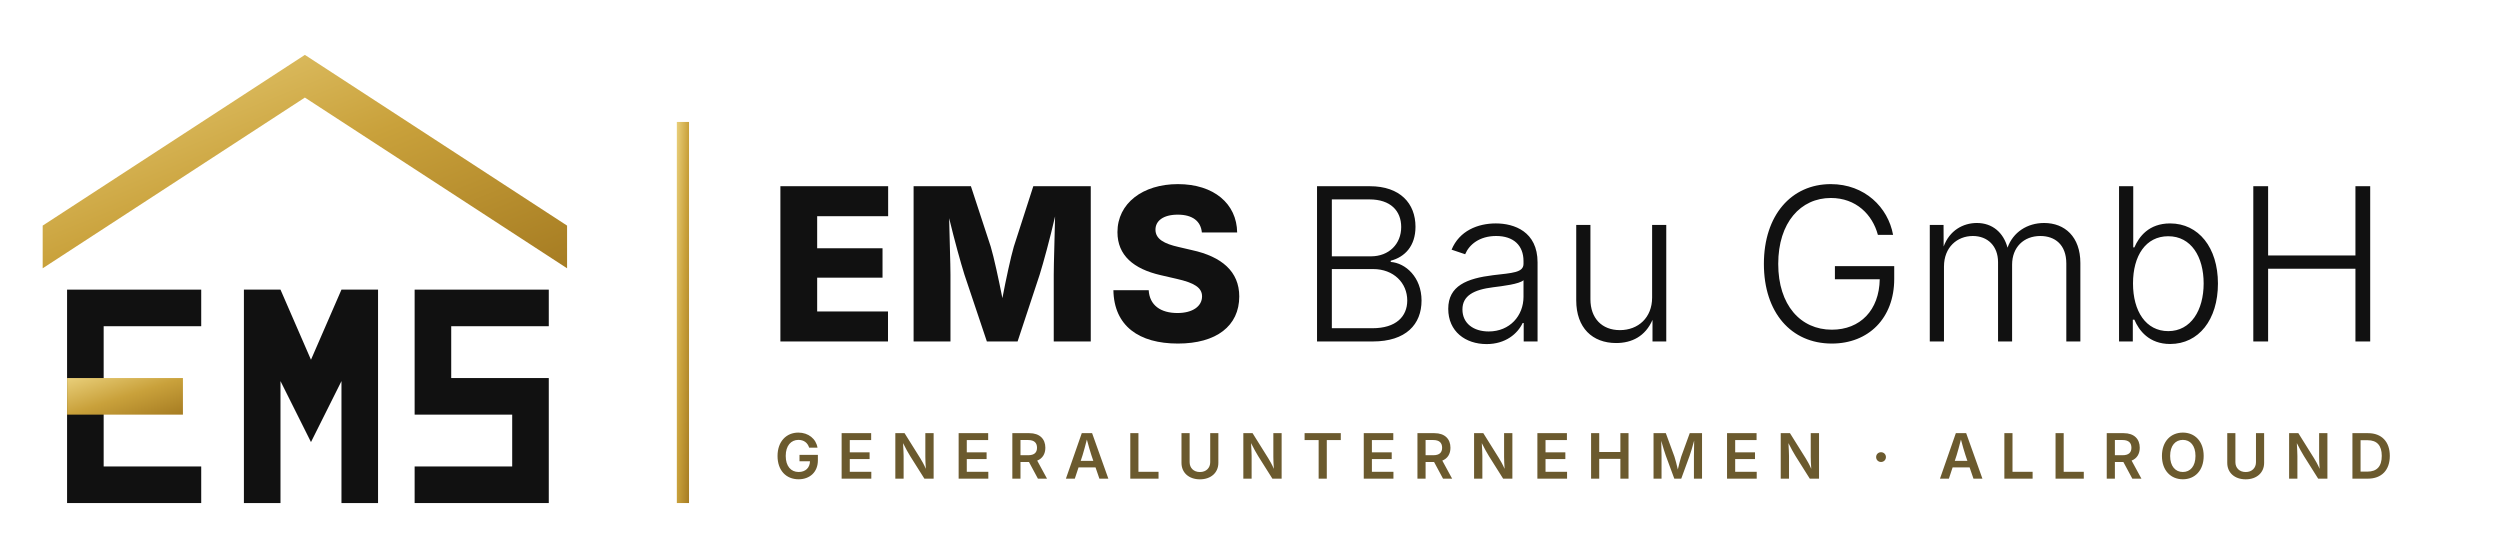
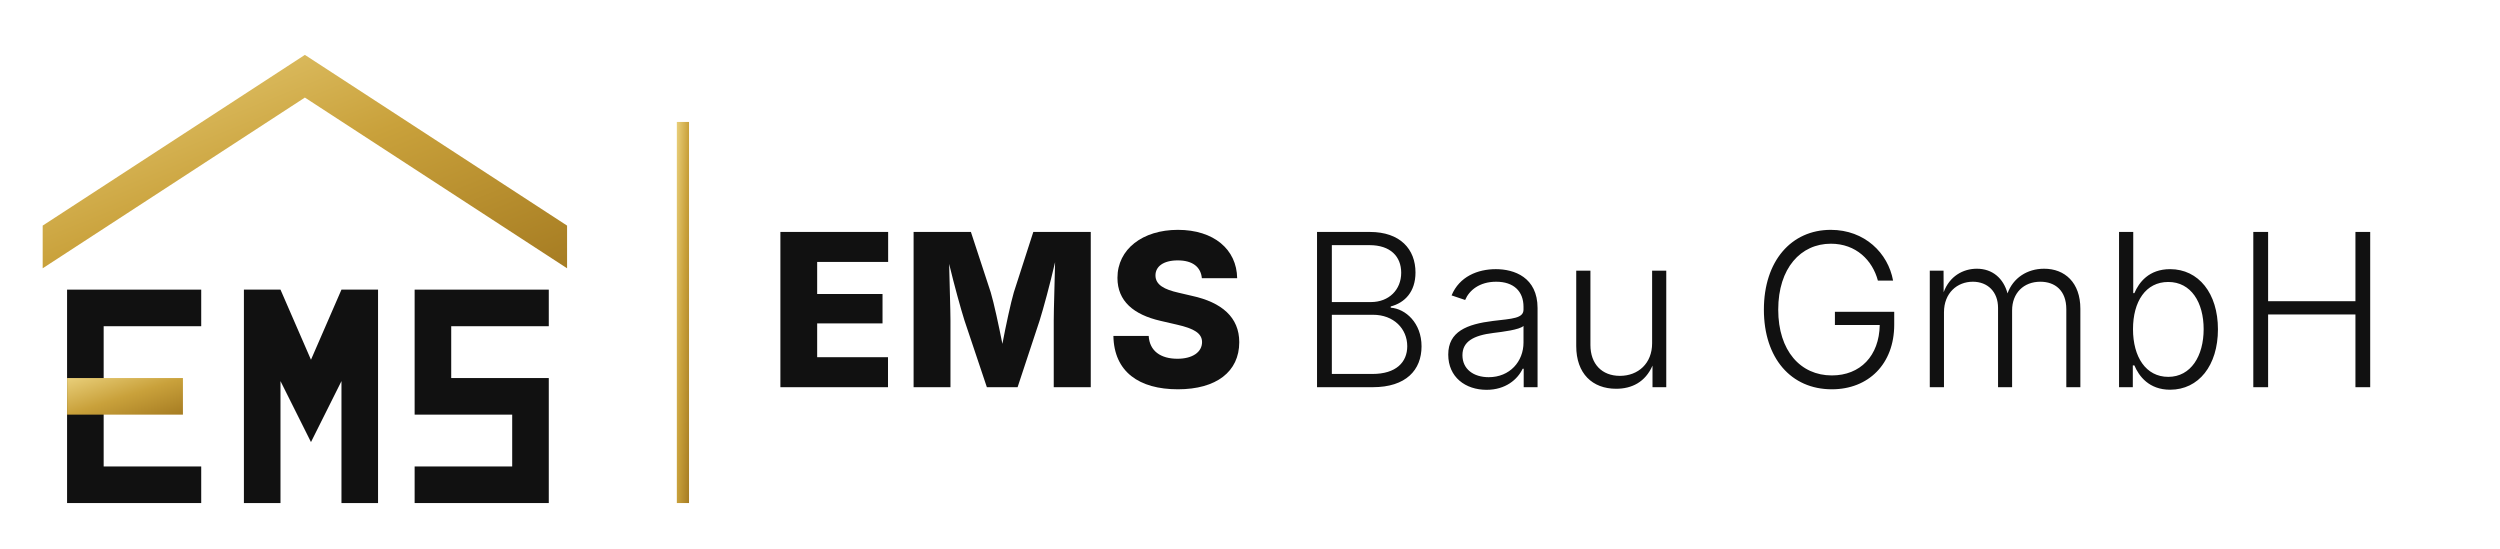
<svg xmlns="http://www.w3.org/2000/svg" viewBox="0 0 820 180" width="1640" height="360">
  <defs>
    <linearGradient id="gold" x1="0" y1="0" x2="1" y2="1">
      <stop offset="0" stop-color="#E9CF7A" />
      <stop offset="0.5" stop-color="#C9A13B" />
      <stop offset="1" stop-color="#A67C22" />
    </linearGradient>
  </defs>
  <polygon points="14,74 100,18 186,74 186,88 100,32 14,88" fill="url(#gold)" />
  <path d="M66,101 H28 V159 H66" fill="none" stroke="#111111" stroke-width="12" stroke-linejoin="miter" />
  <rect x="22" y="124" width="38" height="12" fill="url(#gold)" />
  <polygon points="80,165 80,95 92,95 102,118 112,95 124,95 124,165 112,165 112,125 102,145 92,125 92,165" fill="#111111" />
  <path d="M180,101 H142 V130 H174 V159 H136" fill="none" stroke="#111111" stroke-width="12" stroke-linejoin="miter" />
  <rect x="222" y="40" width="4" height="125" fill="url(#gold)" />
-   <text x="252" y="112" font-family="Inter, Helvetica, Arial, sans-serif" font-weight="800" font-size="70" letter-spacing="1" fill="#111111">EMS <tspan font-weight="300">Bau GmbH</tspan>
+   <text x="252" y="127" font-family="Inter, Helvetica, Arial, sans-serif" font-weight="800" font-size="70" letter-spacing="1" fill="#111111">EMS <tspan font-weight="300">Bau GmbH</tspan>
  </text>
-   <text x="254" y="157" font-family="Inter, Helvetica, Arial, sans-serif" font-weight="600" font-size="20.5" letter-spacing="5.2" fill="#6B5A2E">GENERALUNTERNEHMEN · ALLROUND</text>
</svg>
